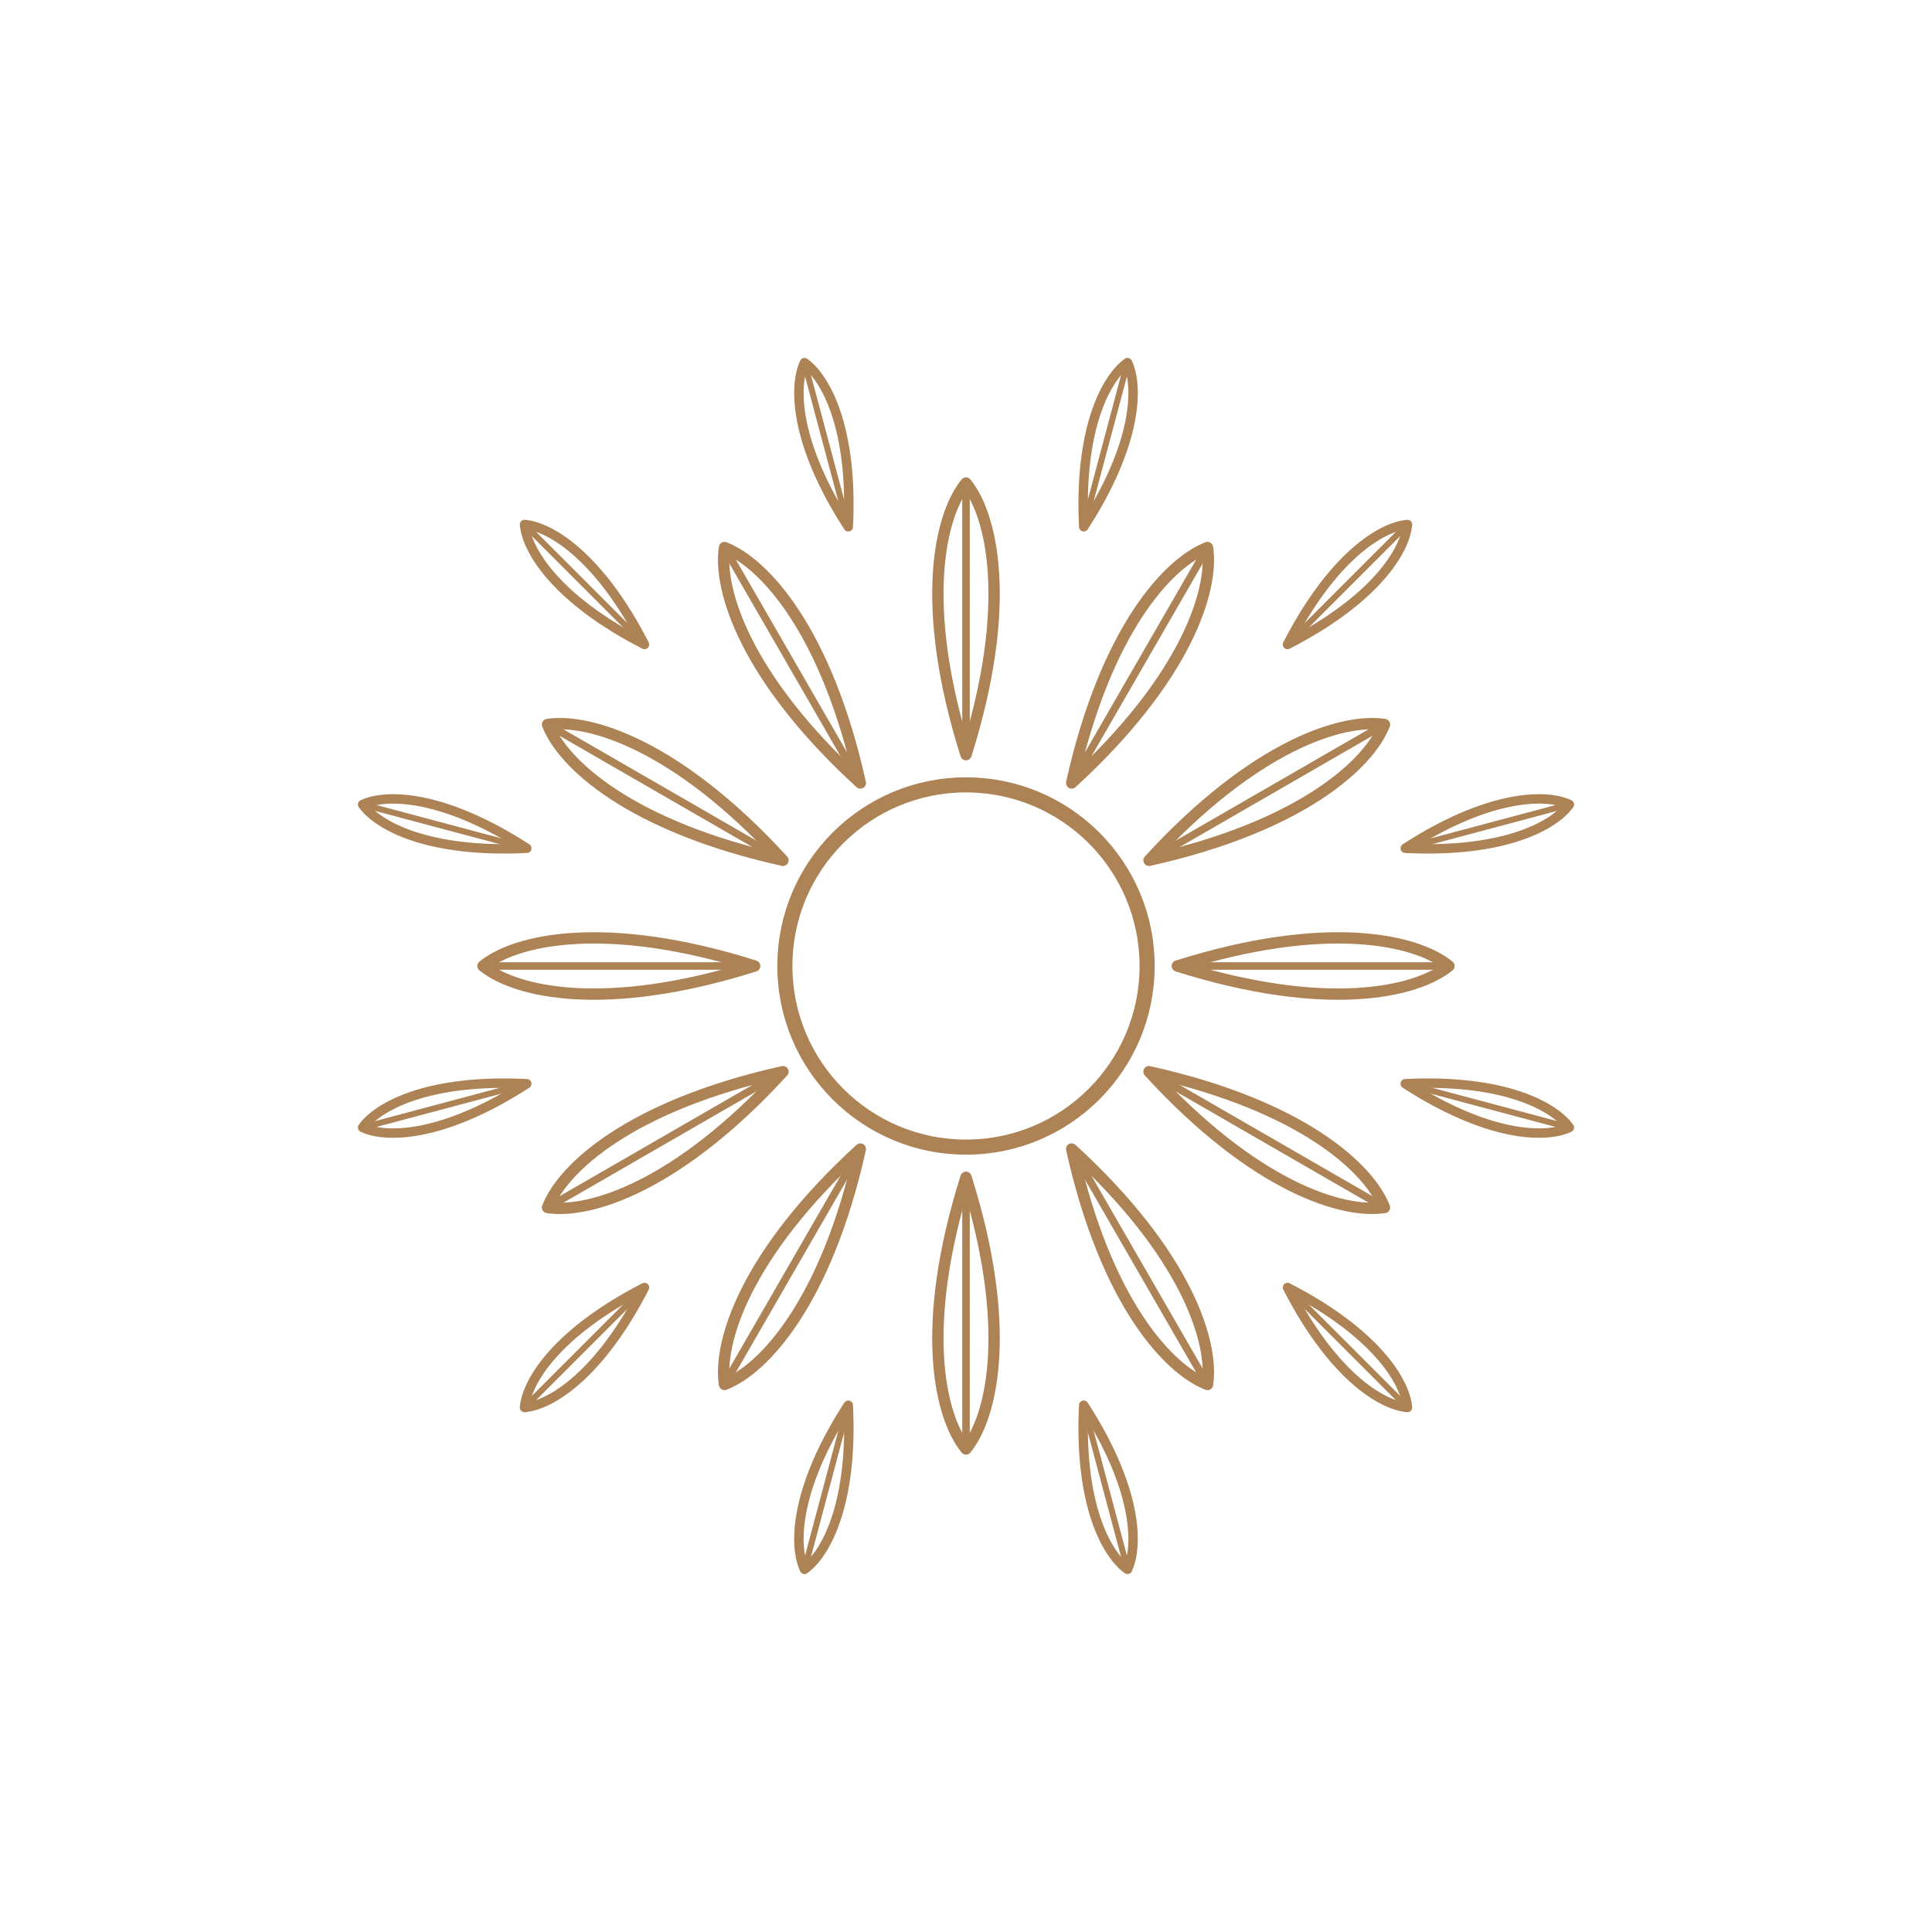
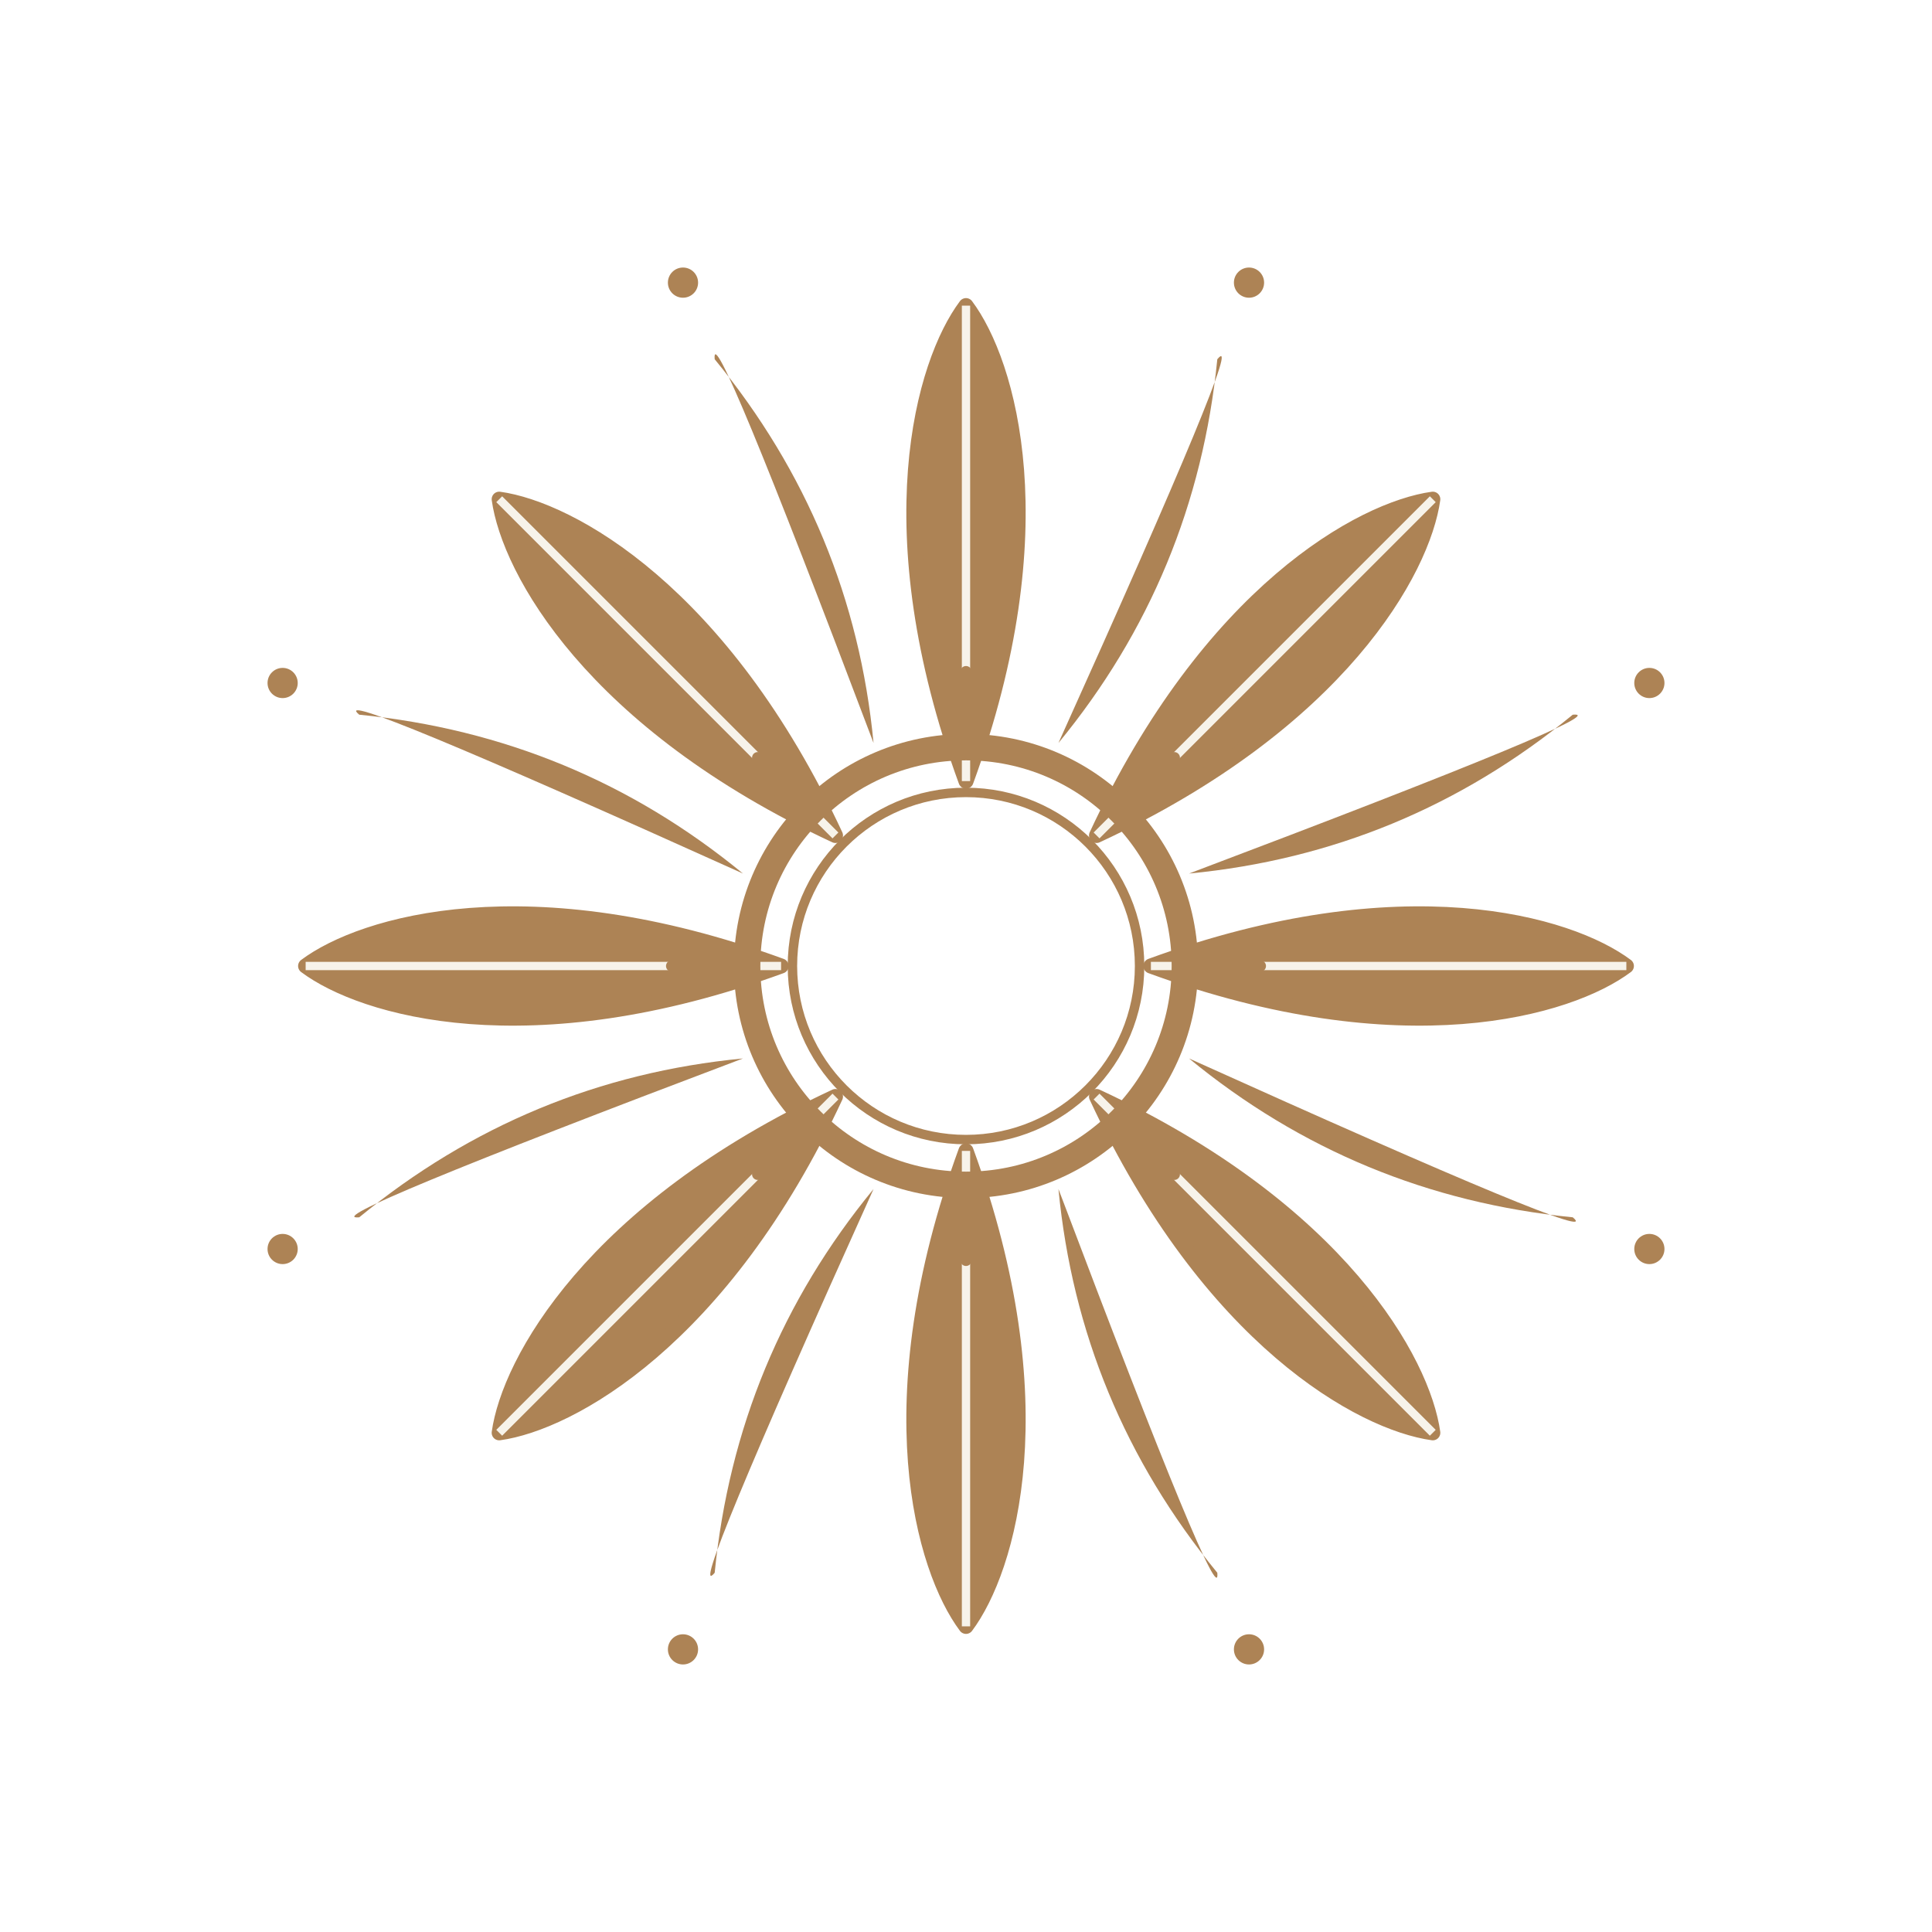
- <svg xmlns="http://www.w3.org/2000/svg" viewBox="0 0 512 512" role="img" aria-labelledby="title desc">
+ <svg xmlns="http://www.w3.org/2000/svg" viewBox="0 0 512 512" role="img" aria-labelledby="t d">
  <rect width="100%" height="100%" fill="none" />
-   <g>
-     <circle cx="256" cy="256" r="48" fill="none" stroke="#AD8355" stroke-width="4" />
-     <path d="M 312.0,256.0         C 351.6,268.5 375.4,263.0 384.0,256.0         C 375.4,249.0 351.6,243.5 312.0,256.0 Z" fill="none" stroke="#AD8355" stroke-width="3" stroke-linejoin="round" />
-     <path d="M 312.0,256.0 L 384.0,256.0" fill="none" stroke="#AD8355" stroke-width="2.0" stroke-linecap="round" />
-     <path d="M 304.5,284.0         C 332.5,314.6 355.9,321.7 366.9,320.0         C 362.9,309.6 345.0,293.0 304.5,284.0 Z" fill="none" stroke="#AD8355" stroke-width="3" stroke-linejoin="round" />
-     <path d="M 304.5,284.0 L 366.9,320.0" fill="none" stroke="#AD8355" stroke-width="2.0" stroke-linecap="round" />
-     <path d="M 284.0,304.5         C 293.0,345.0 309.6,362.9 320.0,366.9         C 321.7,355.9 314.6,332.5 284.0,304.5 Z" fill="none" stroke="#AD8355" stroke-width="3" stroke-linejoin="round" />
-     <path d="M 284.0,304.5 L 320.0,366.9" fill="none" stroke="#AD8355" stroke-width="2.0" stroke-linecap="round" />
-     <path d="M 256.0,312.0         C 243.5,351.6 249.0,375.4 256.0,384.0         C 263.0,375.4 268.5,351.6 256.0,312.0 Z" fill="none" stroke="#AD8355" stroke-width="3" stroke-linejoin="round" />
-     <path d="M 256.0,312.0 L 256.0,384.0" fill="none" stroke="#AD8355" stroke-width="2.0" stroke-linecap="round" />
-     <path d="M 228.0,304.5         C 197.4,332.5 190.3,355.9 192.0,366.9         C 202.4,362.9 219.0,345.0 228.0,304.5 Z" fill="none" stroke="#AD8355" stroke-width="3" stroke-linejoin="round" />
-     <path d="M 228.0,304.5 L 192.0,366.9" fill="none" stroke="#AD8355" stroke-width="2.0" stroke-linecap="round" />
-     <path d="M 207.5,284.0         C 167.0,293.0 149.1,309.6 145.1,320.0         C 156.1,321.7 179.5,314.6 207.5,284.0 Z" fill="none" stroke="#AD8355" stroke-width="3" stroke-linejoin="round" />
-     <path d="M 207.5,284.0 L 145.1,320.0" fill="none" stroke="#AD8355" stroke-width="2.0" stroke-linecap="round" />
-     <path d="M 200.0,256.0         C 160.4,243.5 136.6,249.0 128.0,256.0         C 136.6,263.0 160.4,268.5 200.0,256.0 Z" fill="none" stroke="#AD8355" stroke-width="3" stroke-linejoin="round" />
-     <path d="M 200.0,256.0 L 128.0,256.0" fill="none" stroke="#AD8355" stroke-width="2.0" stroke-linecap="round" />
-     <path d="M 207.5,228.0         C 179.5,197.4 156.1,190.3 145.1,192.0         C 149.1,202.4 167.0,219.0 207.5,228.0 Z" fill="none" stroke="#AD8355" stroke-width="3" stroke-linejoin="round" />
-     <path d="M 207.5,228.0 L 145.1,192.0" fill="none" stroke="#AD8355" stroke-width="2.0" stroke-linecap="round" />
-     <path d="M 228.0,207.5         C 219.0,167.0 202.4,149.1 192.0,145.1         C 190.3,156.1 197.4,179.5 228.0,207.5 Z" fill="none" stroke="#AD8355" stroke-width="3" stroke-linejoin="round" />
-     <path d="M 228.0,207.5 L 192.0,145.1" fill="none" stroke="#AD8355" stroke-width="2.0" stroke-linecap="round" />
-     <path d="M 256.0,200.0         C 268.5,160.4 263.0,136.6 256.0,128.0         C 249.0,136.6 243.5,160.4 256.0,200.0 Z" fill="none" stroke="#AD8355" stroke-width="3" stroke-linejoin="round" />
-     <path d="M 256.0,200.0 L 256.0,128.0" fill="none" stroke="#AD8355" stroke-width="2.0" stroke-linecap="round" />
-     <path d="M 284.0,207.5         C 314.6,179.5 321.7,156.1 320.0,145.1         C 309.6,149.1 293.0,167.0 284.0,207.5 Z" fill="none" stroke="#AD8355" stroke-width="3" stroke-linejoin="round" />
-     <path d="M 284.0,207.5 L 320.0,145.1" fill="none" stroke="#AD8355" stroke-width="2.0" stroke-linecap="round" />
-     <path d="M 304.5,228.0         C 345.0,219.0 362.9,202.4 366.9,192.0         C 355.9,190.3 332.5,197.4 304.5,228.0 Z" fill="none" stroke="#AD8355" stroke-width="3" stroke-linejoin="round" />
-     <path d="M 304.5,228.0 L 366.9,192.0" fill="none" stroke="#AD8355" stroke-width="2.0" stroke-linecap="round" />
-     <path d="M 372.4,287.2         C 394.2,301.3 409.5,301.8 415.9,298.8         C 411.8,293.1 398.4,285.9 372.4,287.2 Z" fill="none" stroke="#AD8355" stroke-width="2.5" stroke-linejoin="round" />
-     <path d="M 372.4,287.2 L 415.9,298.8" fill="none" stroke="#AD8355" stroke-width="1.6" stroke-linecap="round" />
-     <path d="M 341.2,341.2         C 353.1,364.4 366.0,372.4 373.0,373.0         C 372.4,366.0 364.4,353.1 341.2,341.2 Z" fill="none" stroke="#AD8355" stroke-width="2.5" stroke-linejoin="round" />
-     <path d="M 341.2,341.2 L 373.0,373.0" fill="none" stroke="#AD8355" stroke-width="1.6" stroke-linecap="round" />
-     <path d="M 287.2,372.4         C 285.9,398.4 293.1,411.8 298.8,415.9         C 301.8,409.5 301.3,394.2 287.2,372.4 Z" fill="none" stroke="#AD8355" stroke-width="2.5" stroke-linejoin="round" />
-     <path d="M 287.2,372.4 L 298.8,415.9" fill="none" stroke="#AD8355" stroke-width="1.6" stroke-linecap="round" />
-     <path d="M 224.8,372.4         C 210.7,394.2 210.2,409.5 213.2,415.9         C 218.9,411.8 226.1,398.4 224.8,372.4 Z" fill="none" stroke="#AD8355" stroke-width="2.5" stroke-linejoin="round" />
-     <path d="M 224.8,372.4 L 213.2,415.9" fill="none" stroke="#AD8355" stroke-width="1.6" stroke-linecap="round" />
-     <path d="M 170.8,341.2         C 147.6,353.1 139.6,366.0 139.0,373.0         C 146.0,372.4 158.9,364.4 170.8,341.2 Z" fill="none" stroke="#AD8355" stroke-width="2.5" stroke-linejoin="round" />
-     <path d="M 170.8,341.2 L 139.0,373.0" fill="none" stroke="#AD8355" stroke-width="1.6" stroke-linecap="round" />
-     <path d="M 139.6,287.2         C 113.6,285.9 100.2,293.1 96.1,298.8         C 102.5,301.8 117.8,301.3 139.6,287.2 Z" fill="none" stroke="#AD8355" stroke-width="2.5" stroke-linejoin="round" />
-     <path d="M 139.6,287.2 L 96.1,298.8" fill="none" stroke="#AD8355" stroke-width="1.6" stroke-linecap="round" />
-     <path d="M 139.6,224.8         C 117.8,210.7 102.5,210.2 96.1,213.2         C 100.2,218.9 113.6,226.1 139.6,224.8 Z" fill="none" stroke="#AD8355" stroke-width="2.5" stroke-linejoin="round" />
-     <path d="M 139.6,224.8 L 96.1,213.2" fill="none" stroke="#AD8355" stroke-width="1.6" stroke-linecap="round" />
-     <path d="M 170.8,170.8         C 158.9,147.6 146.0,139.6 139.0,139.0         C 139.6,146.0 147.6,158.9 170.8,170.8 Z" fill="none" stroke="#AD8355" stroke-width="2.5" stroke-linejoin="round" />
-     <path d="M 170.8,170.8 L 139.0,139.0" fill="none" stroke="#AD8355" stroke-width="1.6" stroke-linecap="round" />
-     <path d="M 224.8,139.6         C 226.1,113.6 218.9,100.2 213.2,96.1         C 210.2,102.5 210.7,117.8 224.8,139.6 Z" fill="none" stroke="#AD8355" stroke-width="2.5" stroke-linejoin="round" />
-     <path d="M 224.8,139.6 L 213.2,96.1" fill="none" stroke="#AD8355" stroke-width="1.6" stroke-linecap="round" />
-     <path d="M 287.2,139.6         C 301.3,117.8 301.8,102.5 298.8,96.1         C 293.1,100.2 285.9,113.6 287.2,139.6 Z" fill="none" stroke="#AD8355" stroke-width="2.5" stroke-linejoin="round" />
-     <path d="M 287.2,139.6 L 298.8,96.1" fill="none" stroke="#AD8355" stroke-width="1.6" stroke-linecap="round" />
-     <path d="M 341.2,170.8         C 364.4,158.9 372.4,146.0 373.0,139.0         C 366.0,139.6 353.1,147.6 341.2,170.8 Z" fill="none" stroke="#AD8355" stroke-width="2.5" stroke-linejoin="round" />
-     <path d="M 341.2,170.8 L 373.0,139.0" fill="none" stroke="#AD8355" stroke-width="1.6" stroke-linecap="round" />
-     <path d="M 372.4,224.8         C 398.4,226.1 411.8,218.9 415.9,213.2         C 409.5,210.2 394.2,210.7 372.4,224.8 Z" fill="none" stroke="#AD8355" stroke-width="2.5" stroke-linejoin="round" />
-     <path d="M 372.4,224.8 L 415.9,213.2" fill="none" stroke="#AD8355" stroke-width="1.6" stroke-linecap="round" />
-   </g>
+   <path d="M 256.0,207.0 C 280.4,140.2 267.3,96.1 256.0,81.0 C 244.7,96.1 231.6,140.2 256.0,207.0 Z" fill="#AD8355" stroke="#AD8355" stroke-width="4" stroke-linejoin="round" />
+   <path d="M 256.0,207.0 L 256.0,81.0" stroke="#F7F3EA" stroke-width="2.2" fill="none" />
+   <path d="M 290.6,221.4 C 355.1,191.4 377.1,151.0 379.7,132.3 C 361.0,134.9 320.6,156.9 290.6,221.4 Z" fill="#AD8355" stroke="#AD8355" stroke-width="4" stroke-linejoin="round" />
+   <path d="M 290.6,221.4 L 379.7,132.3" stroke="#F7F3EA" stroke-width="2.2" fill="none" />
+   <path d="M 305.0,256.0 C 371.8,280.4 415.9,267.3 431.0,256.0 C 415.9,244.7 371.8,231.6 305.0,256.0 Z" fill="#AD8355" stroke="#AD8355" stroke-width="4" stroke-linejoin="round" />
+   <path d="M 305.0,256.0 L 431.0,256.0" stroke="#F7F3EA" stroke-width="2.2" fill="none" />
+   <path d="M 290.6,290.6 C 320.6,355.1 361.0,377.1 379.7,379.7 C 377.1,361.0 355.1,320.6 290.6,290.6 Z" fill="#AD8355" stroke="#AD8355" stroke-width="4" stroke-linejoin="round" />
+   <path d="M 290.6,290.6 L 379.7,379.7" stroke="#F7F3EA" stroke-width="2.2" fill="none" />
+   <path d="M 256.0,305.0 C 231.6,371.8 244.7,415.9 256.0,431.0 C 267.3,415.9 280.4,371.8 256.0,305.0 Z" fill="#AD8355" stroke="#AD8355" stroke-width="4" stroke-linejoin="round" />
+   <path d="M 256.0,305.0 L 256.0,431.0" stroke="#F7F3EA" stroke-width="2.2" fill="none" />
+   <path d="M 221.4,290.6 C 156.9,320.6 134.9,361.0 132.3,379.7 C 151.0,377.1 191.4,355.1 221.4,290.6 Z" fill="#AD8355" stroke="#AD8355" stroke-width="4" stroke-linejoin="round" />
+   <path d="M 221.4,290.6 L 132.3,379.7" stroke="#F7F3EA" stroke-width="2.2" fill="none" />
+   <path d="M 207.0,256.0 C 140.2,231.6 96.1,244.7 81.0,256.0 C 96.1,267.3 140.2,280.4 207.0,256.0 Z" fill="#AD8355" stroke="#AD8355" stroke-width="4" stroke-linejoin="round" />
+   <path d="M 207.0,256.0 L 81.0,256.0" stroke="#F7F3EA" stroke-width="2.2" fill="none" />
+   <path d="M 221.4,221.4 C 191.4,156.9 151.0,134.9 132.3,132.3 C 134.9,151.0 156.9,191.4 221.4,221.4 Z" fill="#AD8355" stroke="#AD8355" stroke-width="4" stroke-linejoin="round" />
+   <path d="M 221.4,221.4 L 132.3,132.3" stroke="#F7F3EA" stroke-width="2.2" fill="none" />
+   <path d="M 280.5,196.9 Q 316.9,152.6 322.6,95.2 Q 330.9,85.2 280.5,196.9 Z" fill="#AD8355" />
+   <path d="M 315.1,231.5 Q 372.2,226.0 416.8,189.4 Q 429.7,188.2 315.1,231.5 Z" fill="#AD8355" />
+   <path d="M 315.1,280.5 Q 359.4,316.9 416.8,322.6 Q 426.8,330.9 315.1,280.5 Z" fill="#AD8355" />
+   <path d="M 280.5,315.1 Q 286.0,372.2 322.6,416.8 Q 323.8,429.7 280.5,315.1 Z" fill="#AD8355" />
+   <path d="M 231.5,315.1 Q 195.1,359.4 189.4,416.8 Q 181.1,426.8 231.5,315.1 Z" fill="#AD8355" />
+   <path d="M 196.9,280.5 Q 139.8,286.0 95.2,322.6 Q 82.3,323.8 196.9,280.5 Z" fill="#AD8355" />
+   <path d="M 196.9,231.5 Q 152.6,195.1 95.2,189.4 Q 85.2,181.1 196.9,231.5 Z" fill="#AD8355" />
+   <path d="M 231.5,196.9 Q 226.0,139.8 189.4,95.2 Q 188.2,82.3 231.5,196.9 Z" fill="#AD8355" />
+   <circle cx="256" cy="256" r="58" fill="none" stroke="#AD8355" stroke-width="7" />
+   <circle cx="256" cy="256" r="46" fill="none" stroke="#AD8355" stroke-width="2.5" />
+   <path d="M 318.0,256.0 L 334.0,256.0" stroke="#AD8355" stroke-width="3" stroke-linecap="round" />
+   <path d="M 299.8,299.8 L 311.2,311.2" stroke="#AD8355" stroke-width="3" stroke-linecap="round" />
+   <path d="M 256.0,318.0 L 256.0,334.0" stroke="#AD8355" stroke-width="3" stroke-linecap="round" />
+   <path d="M 212.2,299.8 L 200.8,311.2" stroke="#AD8355" stroke-width="3" stroke-linecap="round" />
+   <path d="M 194.0,256.0 L 178.0,256.0" stroke="#AD8355" stroke-width="3" stroke-linecap="round" />
+   <path d="M 212.2,212.2 L 200.8,200.8" stroke="#AD8355" stroke-width="3" stroke-linecap="round" />
+   <path d="M 256.0,194.0 L 256.0,178.0" stroke="#AD8355" stroke-width="3" stroke-linecap="round" />
+   <path d="M 299.8,212.2 L 311.2,200.8" stroke="#AD8355" stroke-width="3" stroke-linecap="round" />
+   <circle cx="437.1" cy="331.0" r="4" fill="#AD8355" />
+   <circle cx="331.0" cy="437.1" r="4" fill="#AD8355" />
+   <circle cx="181.0" cy="437.1" r="4" fill="#AD8355" />
+   <circle cx="74.9" cy="331.0" r="4" fill="#AD8355" />
+   <circle cx="74.9" cy="181.0" r="4" fill="#AD8355" />
+   <circle cx="181.0" cy="74.9" r="4" fill="#AD8355" />
+   <circle cx="331.0" cy="74.9" r="4" fill="#AD8355" />
+   <circle cx="437.1" cy="181.0" r="4" fill="#AD8355" />
</svg>
